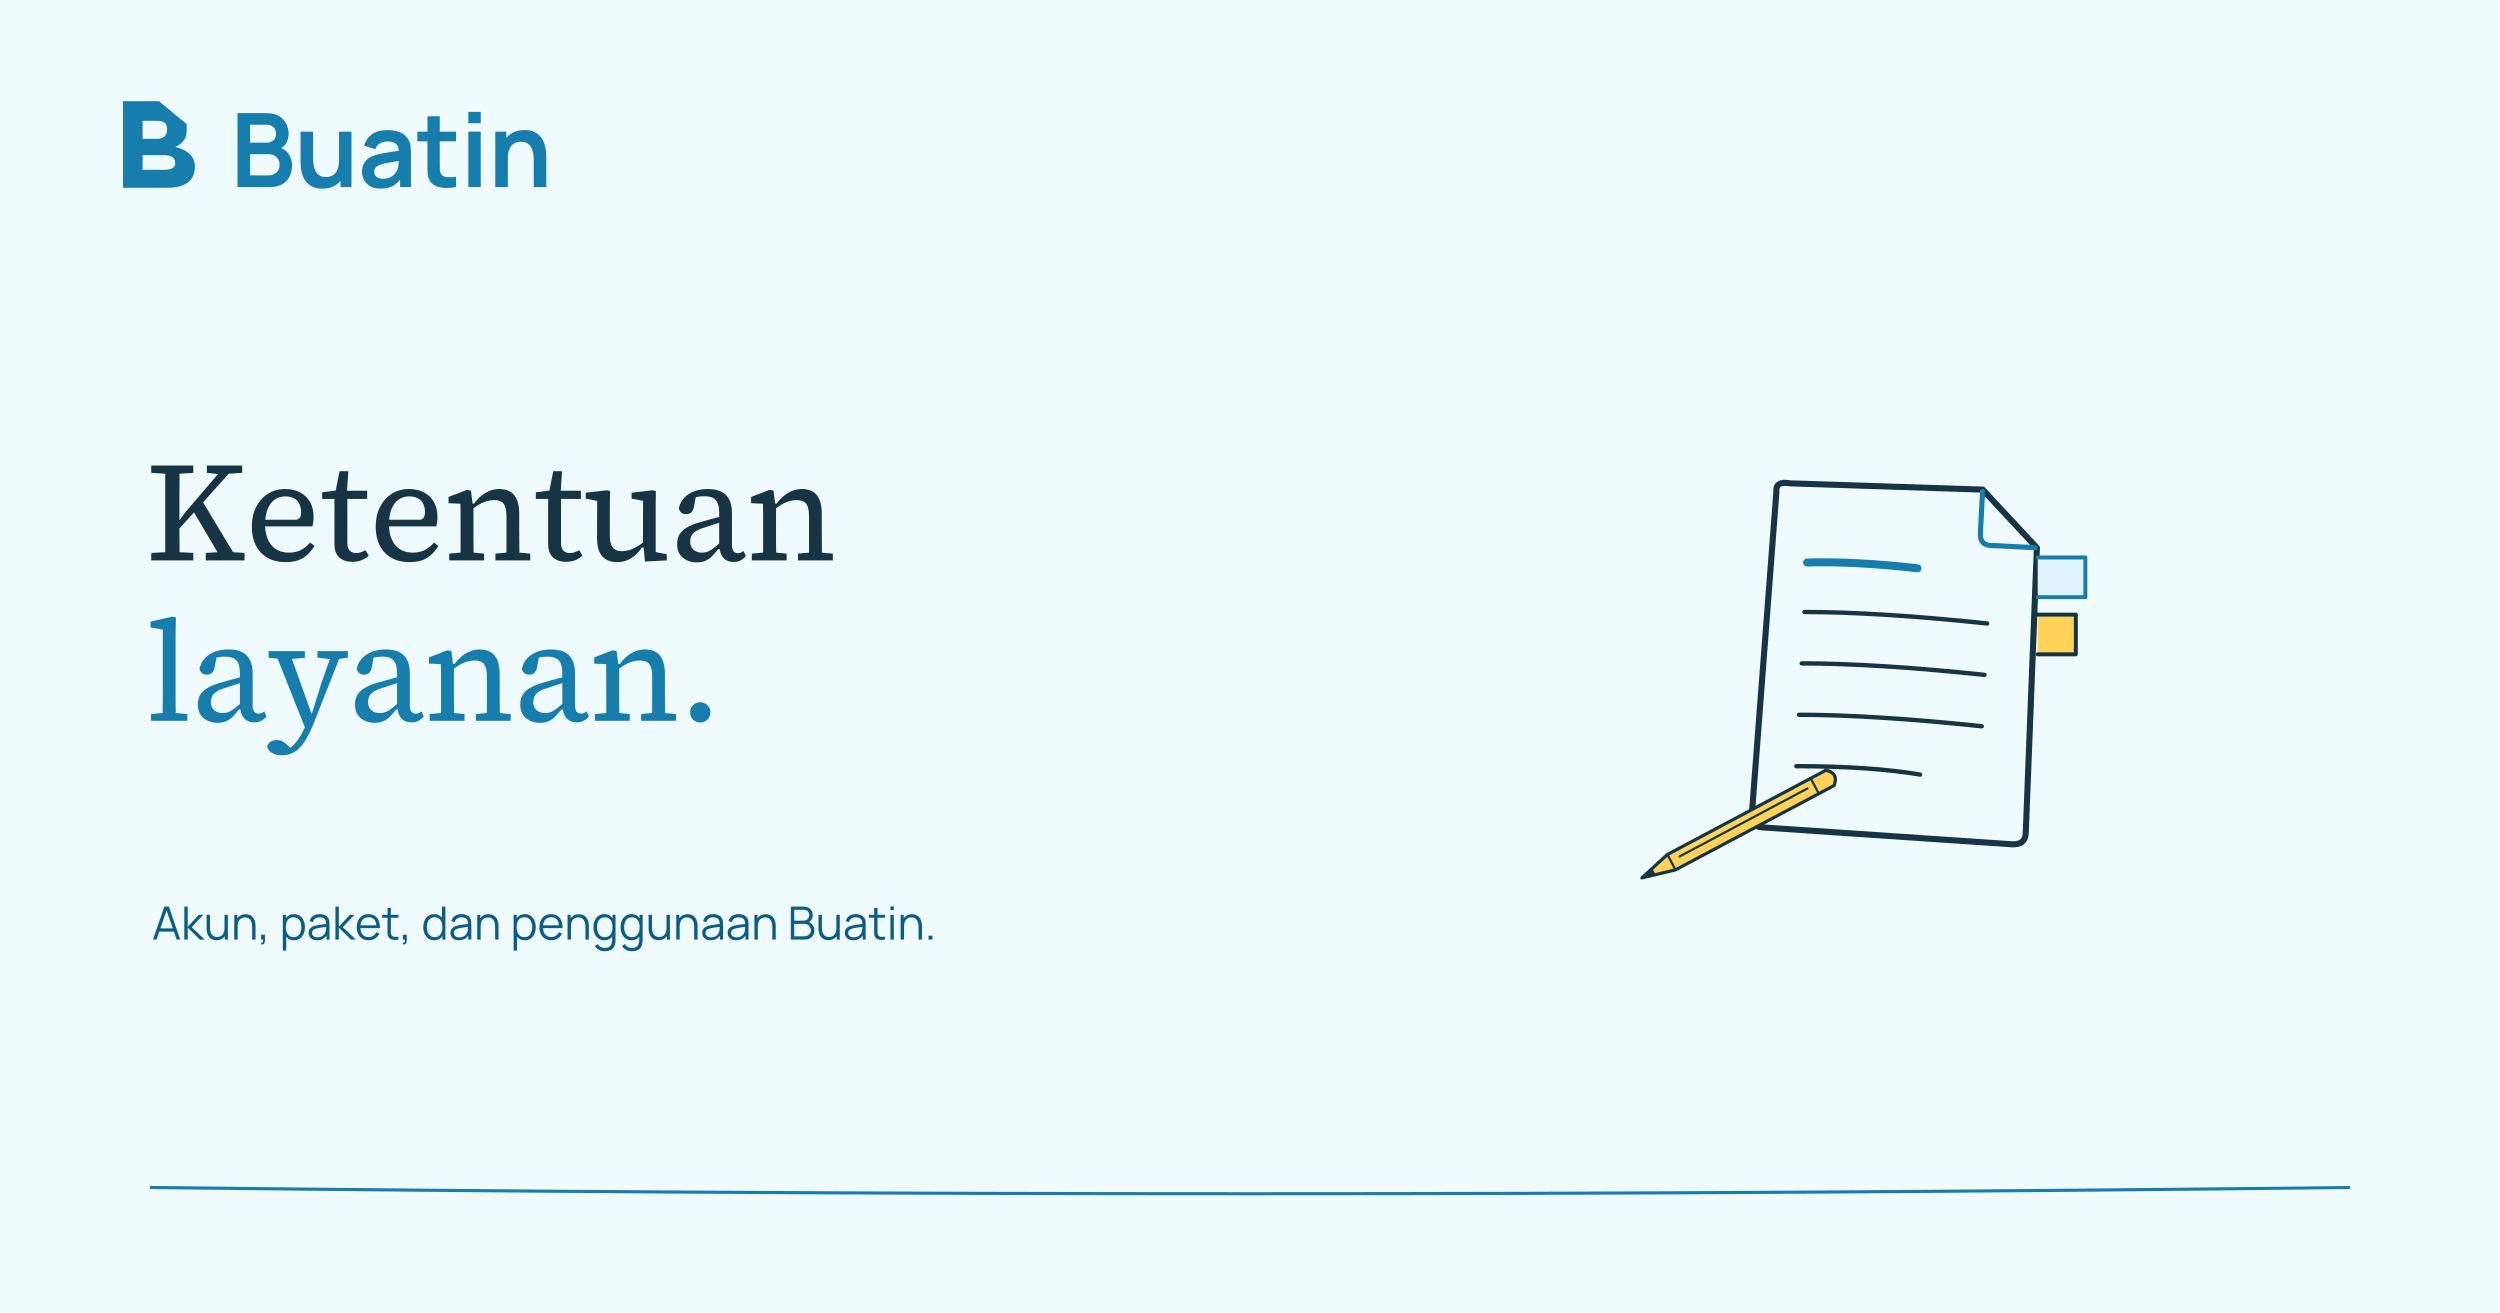
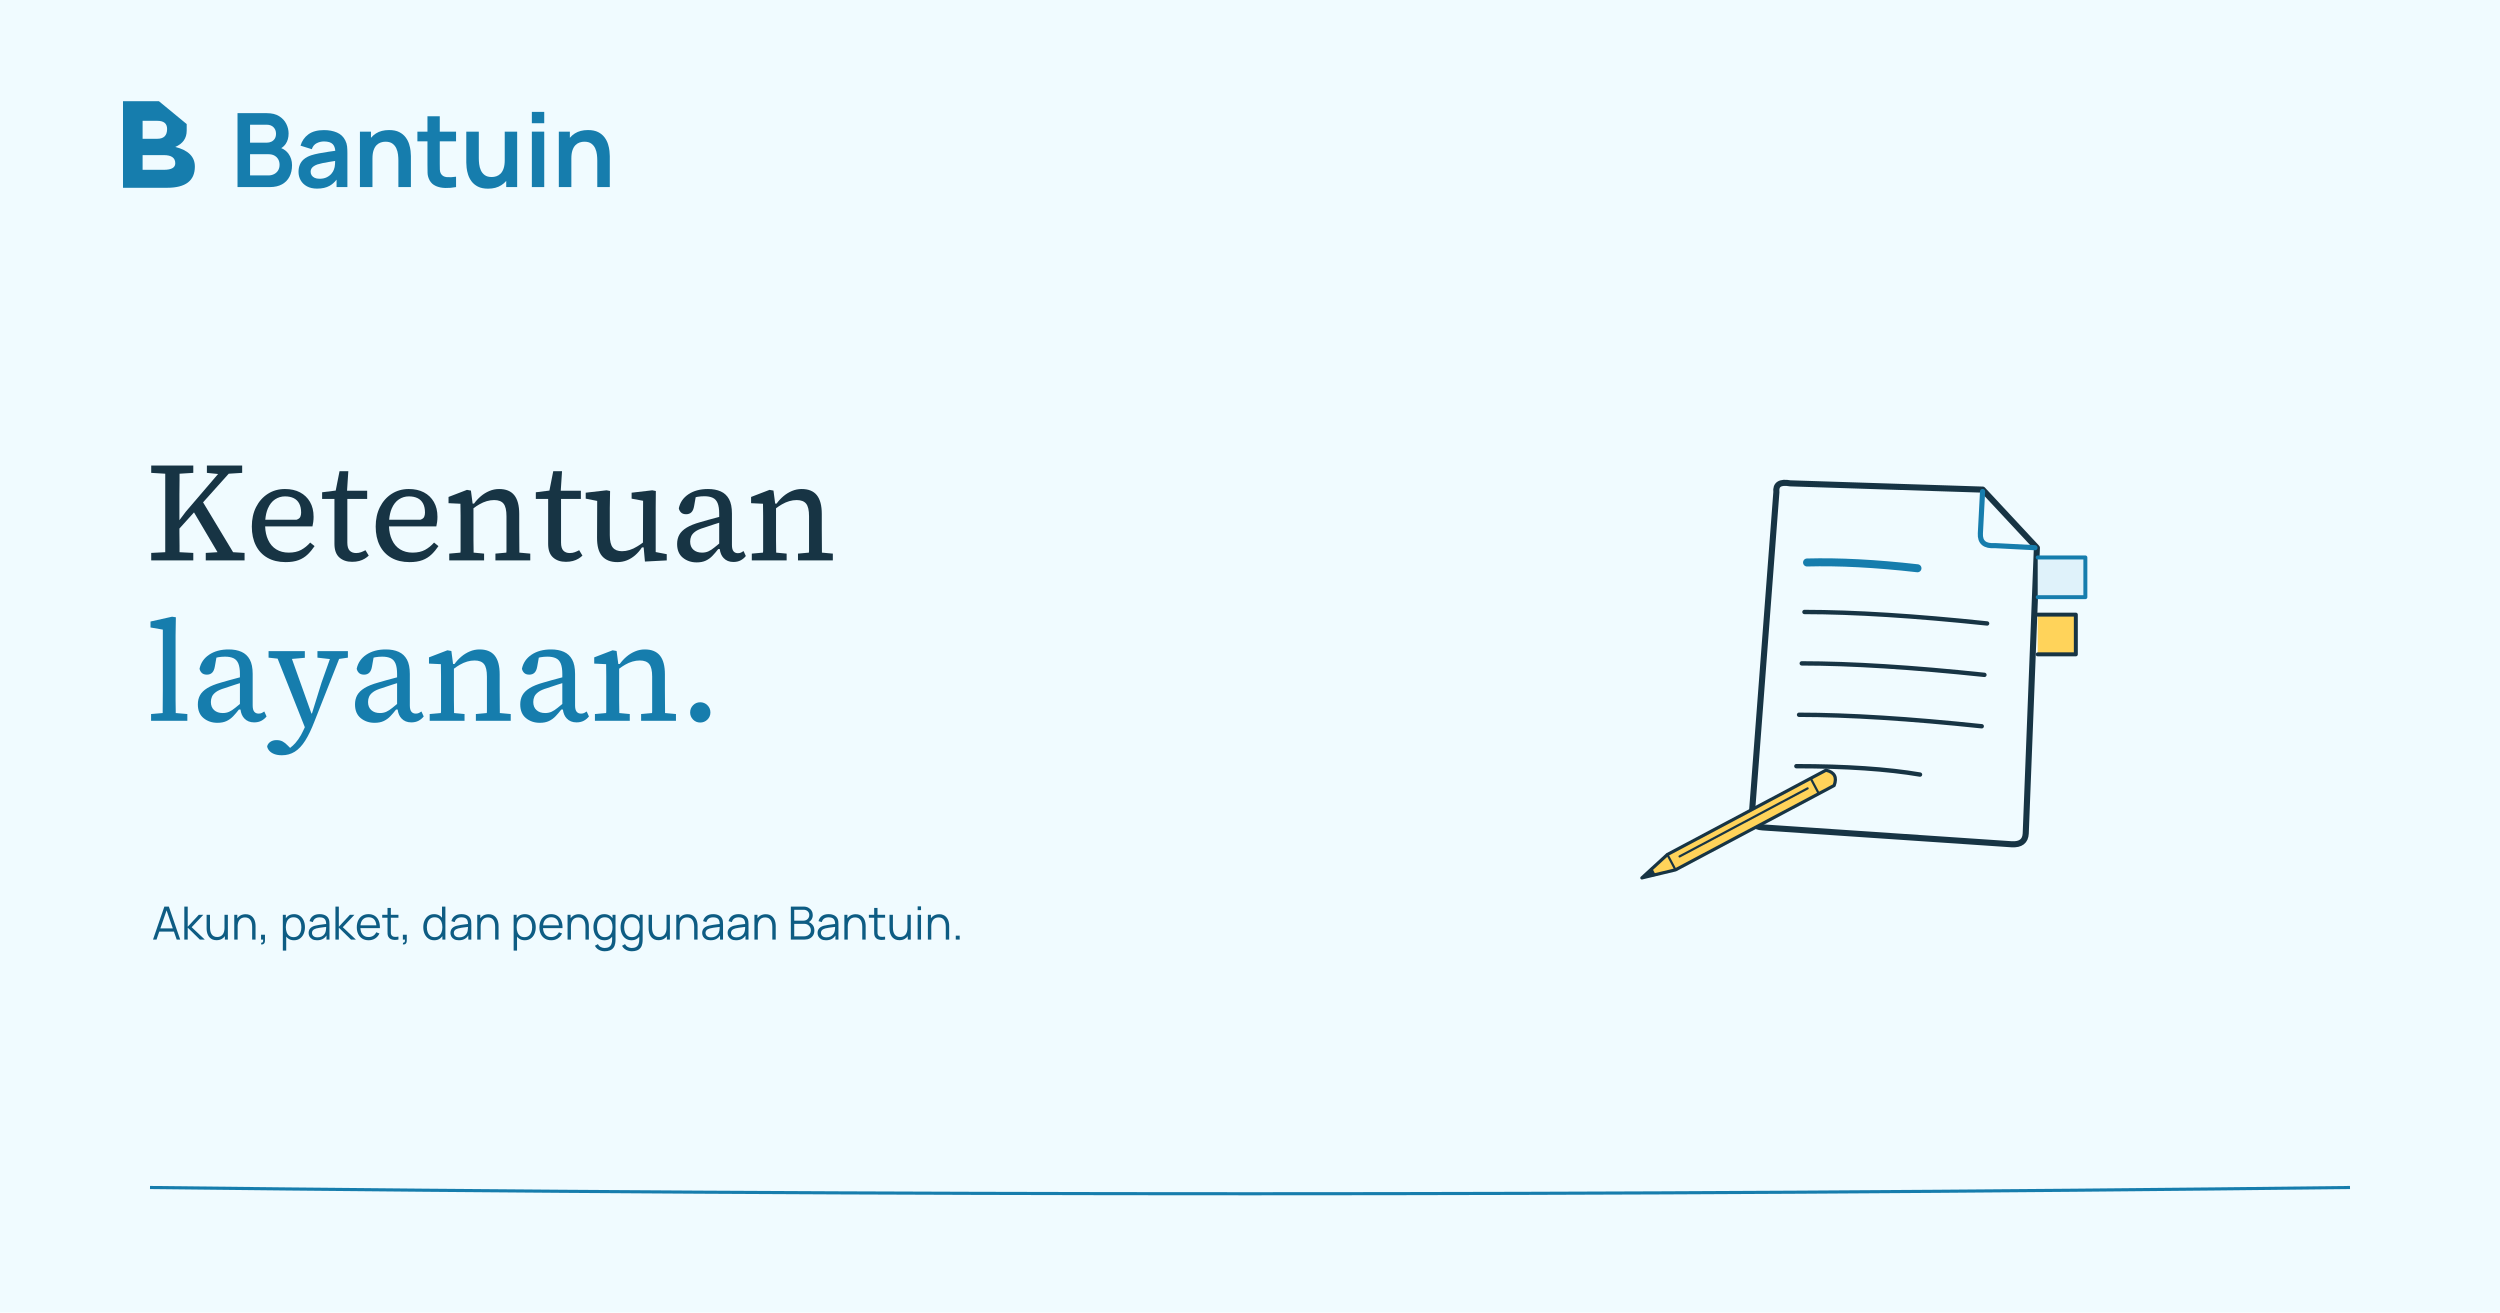
<svg xmlns="http://www.w3.org/2000/svg" width="1200" height="630" viewBox="0 0 1200 630" role="img" aria-labelledby="title">
  <path fill="#f0fbff" d="M0 0H1200V630H0Z" />
  <g transform="translate(40 31) scale(0.56) rotate(0)">
    <g transform="translate(20 23) scale(1.4) rotate(0)">
      <path d="M10 6H32L49 20V24Q49 31 42 34Q54 37 54 46Q54 59 37 59H10ZM22 18V29H31Q37 29 37 23Q37 18 31 18ZM22 39V48H35Q42 48 42 44Q42 39 35 39Z" fill="#167dad" fill-rule="evenodd" />
    </g>
    <g fill="#167dad">
      <g transform="translate(126 105) scale(0.044 -0.044)">
        <path d="M140 0L140 1440L711 1440Q857 1440 950.5 1381.5Q1044 1323 1089.5 1232Q1135 1141 1135 1044Q1135 925 1079 842Q1043 790 992 759Q1079 723 1132 651Q1202 553 1202 428Q1202 300 1153 204Q1104 108 1007.5 54Q911 0 769 0ZM384 227L739 227Q802 227 852 252.5Q902 278 930.5 324.5Q959 371 959 435Q959 493 934 539Q909 585 861 612.5Q813 640 746 640L384 640ZM384 865L708 865Q760 865 801 885Q842 905 866 944Q890 983 890 1040Q890 1115 842 1165Q794 1215 708 1215L384 1215Z" />
      </g>
      <g transform="translate(180.928 105) scale(0.044 -0.044)">
-         <path d="M545 -31Q425 -31 347 9Q269 49 223 111Q177 173 155 243Q133 313 126.5 375.5Q120 438 120 477L120 1080L364 1080L364 560Q364 510 371 447.5Q378 385 403.5 327.5Q429 270 479.5 233Q530 196 616 196Q662 196 707 211Q752 226 788.5 262.5Q825 299 847 363Q869 427 869 525L869 1080L1111 1080L1111 0L898 0L898 120Q857 71 801 36Q697 -31 545 -31Z" />
-       </g>
-       <g transform="translate(235.372 105) scale(0.044 -0.044)">
        <path d="M442 -30Q325 -30 244 14.5Q163 59 121.5 133Q80 207 80 296Q80 374 106 436.5Q132 499 186 544.5Q240 590 326 619Q391 640 478.5 657Q566 674 669 689Q730 697 796 707Q789 792 747 836Q696 889 575 889Q502 889 434 855Q366 821 339 738L119 807Q159 944 271.5 1027Q384 1110 575 1110Q719 1110 828.5 1063Q938 1016 991 909Q1020 852 1026 792.5Q1032 733 1032 663L1032 0L821 0L821 145Q760 66 686 25Q588 -30 442 -30ZM490 162Q572 162 630 191Q688 220 722.5 262Q757 304 769 341Q788 387 791 447Q792 482 793 509Q730 499 680 491Q602 478 546 466.5Q490 455 447 441Q405 426 376 406Q347 386 331.5 360Q316 334 316 299Q316 259 336 228.5Q356 198 394.5 180Q433 162 490 162Z" />
+       </g>
+       <g transform="translate(231.016 105) scale(0.044 -0.044)">
+         <path d="M887 0L887 520Q887 571 880 633Q873 695 847.5 752.5Q822 810 771.5 847Q721 884 635 884Q589 884 544 869Q499 854 462.5 817.5Q426 781 404 717.5Q382 654 382 555L382 0L138 0L138 1080L353 1080L353 960Q394 1009 450 1045Q554 1111 706 1111Q826 1111 904 1071Q982 1031 1028 969Q1074 907 1096 837Q1118 767 1124.5 704.5Q1131 642 1131 603L1131 0Z" />
      </g>
      <g transform="translate(285.46 105) scale(0.044 -0.044)">
        <path d="M773 0Q666 -20 563.5 -17.5Q461 -15 380 20.5Q299 56 257 133Q220 203 218 276Q216 349 216 441L216 891L20 891L20 1080L216 1080L216 1380L456 1380L456 1080L773 1080L773 891L456 891L456 455Q456 390 457.5 341Q459 292 478 261Q514 201 593 194Q672 187 773 202Z" />
      </g>
      <g transform="translate(322.964 105) scale(0.044 -0.044)">
+         <path d="M545 -31Q425 -31 347 9Q269 49 223 111Q177 173 155 243Q133 313 126.5 375.5Q120 438 120 477L120 1080L364 1080L364 560Q364 510 371 447.5Q378 385 403.5 327.5Q429 270 479.5 233Q530 196 616 196Q662 196 707 211Q752 226 788.5 262.5Q825 299 847 363Q869 427 869 525L869 1080L1111 1080L1111 0L898 0L898 120Q857 71 801 36Q697 -31 545 -31Z" />
+       </g>
+       <g transform="translate(377.408 105) scale(0.044 -0.044)">
        <path d="M160 1244L160 1465L401 1465L401 1244ZM160 0L160 1080L401 1080L401 0Z" />
      </g>
-       <g transform="translate(347.048 105) scale(0.044 -0.044)">
+       <g transform="translate(401.492 105) scale(0.044 -0.044)">
        <path d="M887 0L887 520Q887 571 880 633Q873 695 847.5 752.5Q822 810 771.5 847Q721 884 635 884Q589 884 544 869Q499 854 462.5 817.5Q426 781 404 717.5Q382 654 382 555L382 0L138 0L138 1080L353 1080L353 960Q394 1009 450 1045Q554 1111 706 1111Q826 1111 904 1071Q982 1031 1028 969Q1074 907 1096 837Q1118 767 1124.5 704.5Q1131 642 1131 603L1131 0Z" />
      </g>
    </g>
  </g>
  <g fill="#173444">
    <g transform="translate(70 269) scale(0.068 -0.068)">
      <path d="M38 0L38 53L137 58Q137 81 137 104L137 567Q137 590 137 612L38 618L38 670L335 670L335 618L238 612Q238 590 238 568Q237 516 237 464L237 284L283 345L510 610L431 618L431 670L680 670L680 618L585 612L404 410L616 58L697 53L697 0L423 0L423 53L506 58L340 339L237 225L237 201Q237 154 238 103Q238 81 238 58L335 53L335 0Z" />
    </g>
    <g transform="translate(117.68 269) scale(0.068 -0.068)">
      <path d="M286 -12Q211 -12 157.5 18.5Q104 49 75.5 105.5Q47 162 47 239Q47 317 77 376.5Q107 436 160 470Q213 504 281 504Q342 504 387 480.5Q432 457 457.5 413Q483 369 483 308Q483 289 480.5 270.5Q478 252 475 240L141 240Q143 185 162 145Q182 101 219.5 78Q257 55 307 55Q360 55 395.5 74.5Q431 94 459 126L490 101Q468 68 441 42Q414 16 377 2Q340 -12 286 -12ZM142 287L362 287Q383 294 389 307Q395 320 395 337Q395 376 381.5 401.5Q368 427 342.5 439.5Q317 452 281 452Q243 452 211 431Q179 410 160 366Q146 333 142 287Z" />
    </g>
    <g transform="translate(153.324 269) scale(0.068 -0.068)">
      <path d="M231 -10Q175 -10 140.5 21Q106 52 106 117L106 434L19 434L19 481L115 493L142 630L204 630L195 492L337 492L337 434L197 434L197 126Q197 86 213.5 69Q230 52 259 52Q278 52 294 58Q310 64 325 72L348 34Q337 23 320 12.5Q303 2 280.5 -4Q258 -10 231 -10Z" />
    </g>
    <g transform="translate(177.136 269) scale(0.068 -0.068)">
      <path d="M286 -12Q211 -12 157.5 18.5Q104 49 75.5 105.5Q47 162 47 239Q47 317 77 376.5Q107 436 160 470Q213 504 281 504Q342 504 387 480.5Q432 457 457.5 413Q483 369 483 308Q483 289 480.5 270.5Q478 252 475 240L141 240Q143 185 162 145Q182 101 219.5 78Q257 55 307 55Q360 55 395.5 74.5Q431 94 459 126L490 101Q468 68 441 42Q414 16 377 2Q340 -12 286 -12ZM142 287L362 287Q383 294 389 307Q395 320 395 337Q395 376 381.5 401.5Q368 427 342.5 439.5Q317 452 281 452Q243 452 211 431Q179 410 160 366Q146 333 142 287Z" />
    </g>
    <g transform="translate(212.78 269) scale(0.068 -0.068)">
      <path d="M42 0L42 48L121 55Q121 61 122 67Q122 104 122 143L122 315Q122 337 121.5 357.5Q121 378 121 400L37 404L37 448L167 498L195 493L207 401L217 401Q238 430 265 453Q292 476 325 490Q358 504 394 504Q466 504 501 460.5Q536 417 536 328L536 215Q536 181 536.5 142.5Q537 104 537 67Q537 61 537 55L614 48L614 0L368 0L368 48L445 55Q445 61 446 67Q446 104 446 143L446 312Q446 375 425.5 400.5Q405 426 359 426Q333 426 307 418.5Q281 411 255 396Q234 384 213 368L213 143Q213 104 214 67Q214 61 214 55L288 48L288 0Z" />
    </g>
    <g transform="translate(255.904 269) scale(0.068 -0.068)">
      <path d="M231 -10Q175 -10 140.5 21Q106 52 106 117L106 434L19 434L19 481L115 493L142 630L204 630L195 492L337 492L337 434L197 434L197 126Q197 86 213.5 69Q230 52 259 52Q278 52 294 58Q310 64 325 72L348 34Q337 23 320 12.5Q303 2 280.5 -4Q258 -10 231 -10Z" />
    </g>
    <g transform="translate(279.716 269) scale(0.068 -0.068)">
      <path d="M244 -12Q174 -12 137 30Q100 72 101 162L102 420L21 436L21 478L168 495L193 490L191 369L191 178Q191 117 212 91Q233 65 277 65Q303 65 330.5 73.5Q358 82 385 99Q405 111 425 126L426 421L345 436L345 478L491 495L516 490L515 369L515 59L593 44L593 0L439 -8L430 92L418 92Q397 60 370 36.5Q343 13 311.5 0.5Q280 -12 244 -12Z" />
    </g>
    <g transform="translate(321.82 269) scale(0.068 -0.068)">
      <path d="M185 -14Q128 -14 87.5 19Q47 52 47 116Q47 153 62.5 181Q78 209 113.5 231Q149 253 210 270Q239 279 267.5 286.5Q296 294 325 302Q334 305 344 307L344 331Q344 377 333 404Q322 431 298.5 442Q275 453 239 453Q214 453 191 449Q185 448 178 446L167 384Q162 354 148 340Q134 326 111 326Q87 326 74.5 338.5Q62 351 59 368Q72 430 127 467Q182 504 265 504Q317 504 355 487Q393 470 413.5 432.5Q434 395 434 331L434 109Q434 78 445 64.5Q456 51 476 51Q489 51 498.5 55.5Q508 60 516 66L532 31Q517 12 495.5 0.5Q474 -11 444 -11Q401 -11 375 17Q353 40 348 80L337 80Q317 54 296.5 32.5Q276 11 249.5 -1.5Q223 -14 185 -14ZM344 266Q327 260 309 255Q273 243 237 231Q196 219 175 203.5Q154 188 146.5 170.5Q139 153 139 133Q139 96 162 75.5Q185 55 223 55Q248 55 268 64Q288 73 311 92Q326 103 344 119Z" />
    </g>
    <g transform="translate(358.008 269) scale(0.068 -0.068)">
      <path d="M42 0L42 48L121 55Q121 61 122 67Q122 104 122 143L122 315Q122 337 121.5 357.5Q121 378 121 400L37 404L37 448L167 498L195 493L207 401L217 401Q238 430 265 453Q292 476 325 490Q358 504 394 504Q466 504 501 460.5Q536 417 536 328L536 215Q536 181 536.5 142.5Q537 104 537 67Q537 61 537 55L614 48L614 0L368 0L368 48L445 55Q445 61 446 67Q446 104 446 143L446 312Q446 375 425.5 400.5Q405 426 359 426Q333 426 307 418.5Q281 411 255 396Q234 384 213 368L213 143Q213 104 214 67Q214 61 214 55L288 48L288 0Z" />
    </g>
  </g>
  <g fill="#167dad">
    <g transform="translate(70 346) scale(0.068 -0.068)">
      <path d="M37 0L37 48L119 55Q119 64 119 72Q119 108 119.5 144Q120 180 120 215L120 644L33 659L33 701L185 735L212 731L210 604L210 144Q210 108 211 72Q211 64 211 55L293 48L293 0Z" />
    </g>
    <g transform="translate(91.772 346) scale(0.068 -0.068)">
      <path d="M185 -14Q128 -14 87.5 19Q47 52 47 116Q47 153 62.5 181Q78 209 113.5 231Q149 253 210 270Q239 279 267.5 286.5Q296 294 325 302Q334 305 344 307L344 331Q344 377 333 404Q322 431 298.5 442Q275 453 239 453Q214 453 191 449Q185 448 178 446L167 384Q162 354 148 340Q134 326 111 326Q87 326 74.5 338.5Q62 351 59 368Q72 430 127 467Q182 504 265 504Q317 504 355 487Q393 470 413.5 432.5Q434 395 434 331L434 109Q434 78 445 64.5Q456 51 476 51Q489 51 498.5 55.5Q508 60 516 66L532 31Q517 12 495.5 0.5Q474 -11 444 -11Q401 -11 375 17Q353 40 348 80L337 80Q317 54 296.5 32.5Q276 11 249.5 -1.5Q223 -14 185 -14ZM344 266Q327 260 309 255Q273 243 237 231Q196 219 175 203.5Q154 188 146.5 170.5Q139 153 139 133Q139 96 162 75.5Q185 55 223 55Q248 55 268 64Q288 73 311 92Q326 103 344 119Z" />
    </g>
    <g transform="translate(127.96 346) scale(0.068 -0.068)">
      <path d="M108 -243Q77 -243 54.5 -234.5Q32 -226 19 -211Q6 -196 4 -180Q9 -160 27 -148Q45 -136 70 -136Q95 -136 113 -145.5Q131 -155 150 -175L166 -191Q186 -176 203 -157Q225 -132 243 -100Q257 -74 270 -45L78 439L14 446L14 492L270 492L270 445L179 437L316 53L320 51L388 270L447 436L359 446L359 492L574 492L574 446L512 437L338 -4Q306 -87 272.5 -140Q239 -193 199 -218Q159 -243 108 -243Z" />
    </g>
    <g transform="translate(167.208 346) scale(0.068 -0.068)">
      <path d="M185 -14Q128 -14 87.5 19Q47 52 47 116Q47 153 62.5 181Q78 209 113.5 231Q149 253 210 270Q239 279 267.5 286.5Q296 294 325 302Q334 305 344 307L344 331Q344 377 333 404Q322 431 298.5 442Q275 453 239 453Q214 453 191 449Q185 448 178 446L167 384Q162 354 148 340Q134 326 111 326Q87 326 74.5 338.5Q62 351 59 368Q72 430 127 467Q182 504 265 504Q317 504 355 487Q393 470 413.5 432.5Q434 395 434 331L434 109Q434 78 445 64.5Q456 51 476 51Q489 51 498.5 55.5Q508 60 516 66L532 31Q517 12 495.5 0.5Q474 -11 444 -11Q401 -11 375 17Q353 40 348 80L337 80Q317 54 296.5 32.5Q276 11 249.5 -1.5Q223 -14 185 -14ZM344 266Q327 260 309 255Q273 243 237 231Q196 219 175 203.5Q154 188 146.5 170.5Q139 153 139 133Q139 96 162 75.5Q185 55 223 55Q248 55 268 64Q288 73 311 92Q326 103 344 119Z" />
    </g>
    <g transform="translate(203.396 346) scale(0.068 -0.068)">
      <path d="M42 0L42 48L121 55Q121 61 122 67Q122 104 122 143L122 315Q122 337 121.5 357.5Q121 378 121 400L37 404L37 448L167 498L195 493L207 401L217 401Q238 430 265 453Q292 476 325 490Q358 504 394 504Q466 504 501 460.5Q536 417 536 328L536 215Q536 181 536.5 142.5Q537 104 537 67Q537 61 537 55L614 48L614 0L368 0L368 48L445 55Q445 61 446 67Q446 104 446 143L446 312Q446 375 425.5 400.5Q405 426 359 426Q333 426 307 418.5Q281 411 255 396Q234 384 213 368L213 143Q213 104 214 67Q214 61 214 55L288 48L288 0Z" />
    </g>
    <g transform="translate(246.52 346) scale(0.068 -0.068)">
      <path d="M185 -14Q128 -14 87.5 19Q47 52 47 116Q47 153 62.5 181Q78 209 113.5 231Q149 253 210 270Q239 279 267.5 286.5Q296 294 325 302Q334 305 344 307L344 331Q344 377 333 404Q322 431 298.5 442Q275 453 239 453Q214 453 191 449Q185 448 178 446L167 384Q162 354 148 340Q134 326 111 326Q87 326 74.5 338.5Q62 351 59 368Q72 430 127 467Q182 504 265 504Q317 504 355 487Q393 470 413.5 432.5Q434 395 434 331L434 109Q434 78 445 64.5Q456 51 476 51Q489 51 498.5 55.5Q508 60 516 66L532 31Q517 12 495.5 0.5Q474 -11 444 -11Q401 -11 375 17Q353 40 348 80L337 80Q317 54 296.5 32.5Q276 11 249.5 -1.5Q223 -14 185 -14ZM344 266Q327 260 309 255Q273 243 237 231Q196 219 175 203.5Q154 188 146.5 170.5Q139 153 139 133Q139 96 162 75.5Q185 55 223 55Q248 55 268 64Q288 73 311 92Q326 103 344 119Z" />
    </g>
    <g transform="translate(282.708 346) scale(0.068 -0.068)">
      <path d="M42 0L42 48L121 55Q121 61 122 67Q122 104 122 143L122 315Q122 337 121.5 357.5Q121 378 121 400L37 404L37 448L167 498L195 493L207 401L217 401Q238 430 265 453Q292 476 325 490Q358 504 394 504Q466 504 501 460.5Q536 417 536 328L536 215Q536 181 536.5 142.5Q537 104 537 67Q537 61 537 55L614 48L614 0L368 0L368 48L445 55Q445 61 446 67Q446 104 446 143L446 312Q446 375 425.5 400.5Q405 426 359 426Q333 426 307 418.5Q281 411 255 396Q234 384 213 368L213 143Q213 104 214 67Q214 61 214 55L288 48L288 0Z" />
    </g>
    <g transform="translate(325.832 346) scale(0.068 -0.068)">
      <path d="M151 -12Q121 -12 100.5 9Q80 30 80 59Q80 89 100.5 110Q121 131 151 131Q181 131 202 110Q223 89 223 59Q223 30 202 9Q181 -12 151 -12Z" />
    </g>
  </g>
  <g fill="#0d5c83">
    <g transform="translate(73 451) scale(0.011 -0.011)">
      <path d="M40 0L536 1440L731 1440L1227 0L1074 0L953 349L313 349L193 0ZM905 487L632 1274L361 487Z" />
    </g>
    <g transform="translate(86.937 451) scale(0.011 -0.011)">
      <path d="M139 0L140 1440L288 1440L288 560L770 1080L966 1080L460 540L1032 0L818 0L288 520L288 0Z" />
    </g>
    <g transform="translate(97.849 451) scale(0.011 -0.011)">
      <path d="M553 -27Q456 -27 383.5 3Q311 33 260.5 84Q210 135 179 200.5Q148 266 134 339.5Q120 413 120 486L120 1080L268 1080L268 529Q268 440 285 364Q302 288 339.5 231.5Q377 175 436.5 144Q496 113 581 113Q659 113 718.5 140Q778 167 818.5 217.5Q859 268 880 340.5Q901 413 901 504L901 1080L1048 1080L1048 0L916 0L916 150Q864 75 787 31Q685 -27 553 -27Z" />
    </g>
    <g transform="translate(110.917 451) scale(0.011 -0.011)">
      <path d="M920 0L920 551Q920 641 903 716.5Q886 792 848.5 848.5Q811 905 751.5 936Q692 967 607 967Q529 967 469.5 940Q410 913 369.5 862.5Q329 812 308 740Q287 668 287 576L287 0L139 0L139 1080L272 1080L272 930Q324 1005 401 1049Q503 1107 635 1107Q732 1107 804.5 1077Q877 1047 927.5 996Q978 945 1009 879.5Q1040 814 1054 740.5Q1068 667 1068 594L1068 0Z" />
    </g>
    <g transform="translate(123.985 451) scale(0.011 -0.011)">
      <path d="M120 -209L129 -136Q169 -139 187 -120Q205 -101 209 -69Q213 -37 211 0L120 0L120 211L291 211L291 -40Q291 -132 244.5 -178Q198 -224 120 -209Z" />
    </g>
    <g transform="translate(129.826 451) scale(0.011 -0.011)" />
    <g transform="translate(134.226 451) scale(0.011 -0.011)">
      <path d="M625 -30Q476 -30 373 46Q324 81 287 129L287 -480L139 -480L139 1080L271 1080L271 931Q314 993 375 1036Q479 1110 631 1110Q779 1110 885 1035Q991 960 1047.5 831Q1104 702 1104 541Q1104 379 1047 250Q990 121 883 45.5Q776 -30 625 -30ZM610 107Q723 107 798 164Q873 221 910.5 319.5Q948 418 948 541Q948 663 911 761Q874 859 798.5 916Q723 973 607 973Q494 973 419.5 918Q345 863 308 765.5Q271 668 271 541Q271 416 308 317.5Q345 219 420 163Q495 107 610 107Z" />
    </g>
    <g transform="translate(147.25 451) scale(0.011 -0.011)">
      <path d="M449 -30Q327 -30 244.5 14Q162 58 121 131Q80 204 80 290Q80 378 115.5 440.5Q151 503 212.5 543Q274 583 355 604Q437 624 536.5 639.5Q636 655 732 667Q794 674 847 681Q845 823 785 894Q720 971 559 971Q448 971 371.5 921Q295 871 264 763L121 805Q158 950 270 1030Q382 1110 561 1110Q709 1110 812.5 1054.5Q916 999 959 894Q979 847 985 789Q991 731 991 671L991 0L860 0L860 178Q809 94 727 43Q611 -30 449 -30ZM466 97Q569 97 646 134Q723 171 770 235.5Q817 300 831 381Q843 433 844 496Q845 529 845 553Q794 546 739 540Q651 530 566.5 517Q482 504 414 486Q368 473 325 449.5Q282 426 254.5 387Q227 348 227 290Q227 243 250.5 199Q274 155 326.5 126Q379 97 466 97Z" />
    </g>
    <g transform="translate(159.471 451) scale(0.011 -0.011)">
      <path d="M139 0L140 1440L288 1440L288 560L770 1080L966 1080L460 540L1032 0L818 0L288 520L288 0Z" />
    </g>
    <g transform="translate(170.383 451) scale(0.011 -0.011)">
      <path d="M597 -30Q439 -30 323.5 40Q208 110 144 237Q80 364 80 535Q80 712 143 841Q206 970 320.5 1040Q435 1110 591 1110Q751 1110 864 1036.5Q977 963 1035 826Q1093 689 1088 499L237 499Q246 324 329 224Q421 111 591 111Q707 111 793.5 164.5Q880 218 930 319L1067 266Q1003 125 878.5 47.5Q754 -30 597 -30ZM934 622Q919 780 848 868Q761 975 595 975Q421 975 329 862Q255 772 240 622Z" />
    </g>
    <g transform="translate(183.242 451) scale(0.011 -0.011)">
      <path d="M728 0Q637 -19 548.5 -15Q460 -11 390.5 23Q321 57 285 129Q256 189 253.5 250.5Q251 312 251 391L251 954L20 954L20 1080L251 1080L251 1380L397 1380L397 1080L728 1080L728 954L397 954L397 397Q397 329 398.5 283.5Q400 238 419 203Q455 136 533.5 123Q612 110 728 129Z" />
    </g>
    <g transform="translate(192.053 451) scale(0.011 -0.011)">
      <path d="M120 -209L129 -136Q169 -139 187 -120Q205 -101 209 -69Q213 -37 211 0L120 0L120 211L291 211L291 -40Q291 -132 244.5 -178Q198 -224 120 -209Z" />
    </g>
    <g transform="translate(197.894 451) scale(0.011 -0.011)" />
    <g transform="translate(202.294 451) scale(0.011 -0.011)">
      <path d="M559 -30Q408 -30 301 45.5Q194 121 137 250Q80 379 80 541Q80 702 136.5 831Q193 960 299 1035Q405 1110 553 1110Q705 1110 809 1036Q859 1001 897 953L897 1440L1045 1440L1045 0L913 0L913 150Q870 89 811 46Q708 -30 559 -30ZM574 107Q689 107 764 163Q839 219 876 317.5Q913 416 913 541Q913 668 876 765.5Q839 863 764.5 918Q690 973 577 973Q461 973 385 916Q309 859 272.5 761Q236 663 236 541Q236 418 273.5 319.5Q311 221 386 164Q461 107 574 107Z" />
    </g>
    <g transform="translate(215.329 451) scale(0.011 -0.011)">
      <path d="M449 -30Q327 -30 244.5 14Q162 58 121 131Q80 204 80 290Q80 378 115.5 440.5Q151 503 212.5 543Q274 583 355 604Q437 624 536.5 639.5Q636 655 732 667Q794 674 847 681Q845 823 785 894Q720 971 559 971Q448 971 371.5 921Q295 871 264 763L121 805Q158 950 270 1030Q382 1110 561 1110Q709 1110 812.5 1054.5Q916 999 959 894Q979 847 985 789Q991 731 991 671L991 0L860 0L860 178Q809 94 727 43Q611 -30 449 -30ZM466 97Q569 97 646 134Q723 171 770 235.5Q817 300 831 381Q843 433 844 496Q845 529 845 553Q794 546 739 540Q651 530 566.5 517Q482 504 414 486Q368 473 325 449.5Q282 426 254.5 387Q227 348 227 290Q227 243 250.5 199Q274 155 326.5 126Q379 97 466 97Z" />
    </g>
    <g transform="translate(227.55 451) scale(0.011 -0.011)">
      <path d="M920 0L920 551Q920 641 903 716.5Q886 792 848.5 848.5Q811 905 751.5 936Q692 967 607 967Q529 967 469.5 940Q410 913 369.5 862.5Q329 812 308 740Q287 668 287 576L287 0L139 0L139 1080L272 1080L272 930Q324 1005 401 1049Q503 1107 635 1107Q732 1107 804.5 1077Q877 1047 927.5 996Q978 945 1009 879.5Q1040 814 1054 740.5Q1068 667 1068 594L1068 0Z" />
    </g>
    <g transform="translate(240.618 451) scale(0.011 -0.011)" />
    <g transform="translate(245.018 451) scale(0.011 -0.011)">
      <path d="M625 -30Q476 -30 373 46Q324 81 287 129L287 -480L139 -480L139 1080L271 1080L271 931Q314 993 375 1036Q479 1110 631 1110Q779 1110 885 1035Q991 960 1047.5 831Q1104 702 1104 541Q1104 379 1047 250Q990 121 883 45.5Q776 -30 625 -30ZM610 107Q723 107 798 164Q873 221 910.5 319.5Q948 418 948 541Q948 663 911 761Q874 859 798.5 916Q723 973 607 973Q494 973 419.5 918Q345 863 308 765.5Q271 668 271 541Q271 416 308 317.5Q345 219 420 163Q495 107 610 107Z" />
    </g>
    <g transform="translate(258.042 451) scale(0.011 -0.011)">
      <path d="M597 -30Q439 -30 323.5 40Q208 110 144 237Q80 364 80 535Q80 712 143 841Q206 970 320.5 1040Q435 1110 591 1110Q751 1110 864 1036.5Q977 963 1035 826Q1093 689 1088 499L237 499Q246 324 329 224Q421 111 591 111Q707 111 793.5 164.5Q880 218 930 319L1067 266Q1003 125 878.5 47.5Q754 -30 597 -30ZM934 622Q919 780 848 868Q761 975 595 975Q421 975 329 862Q255 772 240 622Z" />
    </g>
    <g transform="translate(270.901 451) scale(0.011 -0.011)">
      <path d="M920 0L920 551Q920 641 903 716.5Q886 792 848.5 848.5Q811 905 751.5 936Q692 967 607 967Q529 967 469.5 940Q410 913 369.5 862.5Q329 812 308 740Q287 668 287 576L287 0L139 0L139 1080L272 1080L272 930Q324 1005 401 1049Q503 1107 635 1107Q732 1107 804.5 1077Q877 1047 927.5 996Q978 945 1009 879.5Q1040 814 1054 740.5Q1068 667 1068 594L1068 0Z" />
    </g>
    <g transform="translate(283.969 451) scale(0.011 -0.011)">
      <path d="M569 -510Q486 -510 405.5 -485.5Q325 -461 257 -408.5Q189 -356 143 -272L276 -198Q321 -288 402.5 -327.5Q484 -367 569 -367Q686 -367 758.5 -323.5Q831 -280 864 -195Q897 -110 896 17L896 127Q859 81 811 46Q708 -30 559 -30Q408 -30 301 45.5Q194 121 137 250Q80 379 80 541Q80 702 136.5 831Q193 960 299 1035Q405 1110 553 1110Q705 1110 809 1036Q870 993 913 931L913 1080L1044 1080L1044 15Q1044 -31 1041.5 -73.5Q1039 -116 1032 -157Q1013 -278 953.5 -356Q894 -434 797.5 -472Q701 -510 569 -510ZM574 107Q689 107 764 163Q839 219 876 317.5Q913 416 913 541Q913 668 876 765.5Q839 863 764.5 918Q690 973 577 973Q461 973 385 916Q309 859 272.5 761Q236 663 236 541Q236 418 273.5 319.5Q311 221 386 164Q461 107 574 107Z" />
    </g>
    <g transform="translate(296.993 451) scale(0.011 -0.011)">
      <path d="M569 -510Q486 -510 405.5 -485.5Q325 -461 257 -408.5Q189 -356 143 -272L276 -198Q321 -288 402.5 -327.5Q484 -367 569 -367Q686 -367 758.5 -323.5Q831 -280 864 -195Q897 -110 896 17L896 127Q859 81 811 46Q708 -30 559 -30Q408 -30 301 45.5Q194 121 137 250Q80 379 80 541Q80 702 136.5 831Q193 960 299 1035Q405 1110 553 1110Q705 1110 809 1036Q870 993 913 931L913 1080L1044 1080L1044 15Q1044 -31 1041.5 -73.5Q1039 -116 1032 -157Q1013 -278 953.5 -356Q894 -434 797.5 -472Q701 -510 569 -510ZM574 107Q689 107 764 163Q839 219 876 317.5Q913 416 913 541Q913 668 876 765.5Q839 863 764.5 918Q690 973 577 973Q461 973 385 916Q309 859 272.5 761Q236 663 236 541Q236 418 273.5 319.5Q311 221 386 164Q461 107 574 107Z" />
    </g>
    <g transform="translate(310.017 451) scale(0.011 -0.011)">
      <path d="M553 -27Q456 -27 383.5 3Q311 33 260.5 84Q210 135 179 200.5Q148 266 134 339.5Q120 413 120 486L120 1080L268 1080L268 529Q268 440 285 364Q302 288 339.5 231.5Q377 175 436.5 144Q496 113 581 113Q659 113 718.5 140Q778 167 818.5 217.5Q859 268 880 340.5Q901 413 901 504L901 1080L1048 1080L1048 0L916 0L916 150Q864 75 787 31Q685 -27 553 -27Z" />
    </g>
    <g transform="translate(323.085 451) scale(0.011 -0.011)">
      <path d="M920 0L920 551Q920 641 903 716.5Q886 792 848.5 848.5Q811 905 751.5 936Q692 967 607 967Q529 967 469.5 940Q410 913 369.5 862.5Q329 812 308 740Q287 668 287 576L287 0L139 0L139 1080L272 1080L272 930Q324 1005 401 1049Q503 1107 635 1107Q732 1107 804.5 1077Q877 1047 927.5 996Q978 945 1009 879.5Q1040 814 1054 740.5Q1068 667 1068 594L1068 0Z" />
    </g>
    <g transform="translate(336.153 451) scale(0.011 -0.011)">
      <path d="M449 -30Q327 -30 244.5 14Q162 58 121 131Q80 204 80 290Q80 378 115.5 440.5Q151 503 212.5 543Q274 583 355 604Q437 624 536.5 639.5Q636 655 732 667Q794 674 847 681Q845 823 785 894Q720 971 559 971Q448 971 371.5 921Q295 871 264 763L121 805Q158 950 270 1030Q382 1110 561 1110Q709 1110 812.5 1054.5Q916 999 959 894Q979 847 985 789Q991 731 991 671L991 0L860 0L860 178Q809 94 727 43Q611 -30 449 -30ZM466 97Q569 97 646 134Q723 171 770 235.5Q817 300 831 381Q843 433 844 496Q845 529 845 553Q794 546 739 540Q651 530 566.5 517Q482 504 414 486Q368 473 325 449.5Q282 426 254.5 387Q227 348 227 290Q227 243 250.5 199Q274 155 326.5 126Q379 97 466 97Z" />
    </g>
    <g transform="translate(348.374 451) scale(0.011 -0.011)">
      <path d="M449 -30Q327 -30 244.5 14Q162 58 121 131Q80 204 80 290Q80 378 115.5 440.5Q151 503 212.5 543Q274 583 355 604Q437 624 536.5 639.5Q636 655 732 667Q794 674 847 681Q845 823 785 894Q720 971 559 971Q448 971 371.5 921Q295 871 264 763L121 805Q158 950 270 1030Q382 1110 561 1110Q709 1110 812.5 1054.5Q916 999 959 894Q979 847 985 789Q991 731 991 671L991 0L860 0L860 178Q809 94 727 43Q611 -30 449 -30ZM466 97Q569 97 646 134Q723 171 770 235.5Q817 300 831 381Q843 433 844 496Q845 529 845 553Q794 546 739 540Q651 530 566.5 517Q482 504 414 486Q368 473 325 449.5Q282 426 254.5 387Q227 348 227 290Q227 243 250.5 199Q274 155 326.5 126Q379 97 466 97Z" />
    </g>
    <g transform="translate(360.595 451) scale(0.011 -0.011)">
      <path d="M920 0L920 551Q920 641 903 716.5Q886 792 848.5 848.5Q811 905 751.5 936Q692 967 607 967Q529 967 469.5 940Q410 913 369.5 862.5Q329 812 308 740Q287 668 287 576L287 0L139 0L139 1080L272 1080L272 930Q324 1005 401 1049Q503 1107 635 1107Q732 1107 804.5 1077Q877 1047 927.5 996Q978 945 1009 879.5Q1040 814 1054 740.5Q1068 667 1068 594L1068 0Z" />
    </g>
    <g transform="translate(373.663 451) scale(0.011 -0.011)" />
    <g transform="translate(378.063 451) scale(0.011 -0.011)">
      <path d="M140 0L140 1440L696 1440Q817 1440 907 1390Q997 1340 1047 1255.5Q1097 1171 1097 1069Q1097 953 1035 863Q992 800 929 764Q1026 723 1087 646Q1167 546 1167 404Q1167 279 1114 188.5Q1061 98 965 49Q869 0 742 0ZM288 141L706 141Q794 141 864 172.5Q934 204 974.5 262Q1015 320 1015 402Q1015 482 978 546Q941 610 877.5 648.5Q814 687 733 687L288 687ZM288 826L695 826Q764 826 821 857.5Q878 889 911.5 944Q945 999 945 1071Q945 1173 874.5 1237Q804 1301 695 1301L288 1301Z" />
    </g>
    <g transform="translate(391.549 451) scale(0.011 -0.011)">
-       <path d="M553 -27Q456 -27 383.5 3Q311 33 260.5 84Q210 135 179 200.5Q148 266 134 339.5Q120 413 120 486L120 1080L268 1080L268 529Q268 440 285 364Q302 288 339.5 231.5Q377 175 436.5 144Q496 113 581 113Q659 113 718.5 140Q778 167 818.5 217.5Q859 268 880 340.5Q901 413 901 504L901 1080L1048 1080L1048 0L916 0L916 150Q864 75 787 31Q685 -27 553 -27Z" />
-     </g>
-     <g transform="translate(404.617 451) scale(0.011 -0.011)">
-       <path d="M449 -30Q327 -30 244.5 14Q162 58 121 131Q80 204 80 290Q80 378 115.5 440.5Q151 503 212.5 543Q274 583 355 604Q437 624 536.5 639.5Q636 655 732 667Q794 674 847 681Q845 823 785 894Q720 971 559 971Q448 971 371.5 921Q295 871 264 763L121 805Q158 950 270 1030Q382 1110 561 1110Q709 1110 812.5 1054.5Q916 999 959 894Q979 847 985 789Q991 731 991 671L991 0L860 0L860 178Q809 94 727 43Q611 -30 449 -30ZM466 97Q569 97 646 134Q723 171 770 235.5Q817 300 831 381Q843 433 844 496Q845 529 845 553Q794 546 739 540Q651 530 566.5 517Q482 504 414 486Q368 473 325 449.5Q282 426 254.5 387Q227 348 227 290Q227 243 250.5 199Q274 155 326.5 126Q379 97 466 97Z" />
+       <path d="M449 -30Q327 -30 244.5 14Q162 58 121 131Q80 204 80 290Q80 378 115.5 440.5Q151 503 212.5 543Q274 583 355 604Q437 624 536.5 639.5Q636 655 732 667Q794 674 847 681Q845 823 785 894Q720 971 559 971Q448 971 371.5 921Q295 871 264 763L121 805Q158 950 270 1030Q382 1110 561 1110Q709 1110 812.5 1054.5Q916 999 959 894Q979 847 985 789Q991 731 991 671L991 0L860 0L860 178Q809 94 727 43Q611 -30 449 -30ZM466 97Q569 97 646 134Q723 171 770 235.5Q817 300 831 381Q843 433 844 496Q845 529 845 553Q794 546 739 540Q651 530 566.5 517Q482 504 414 486Q368 473 325 449.5Q282 426 254.5 387Q227 348 227 290Q227 243 250.5 199Q274 155 326.5 126Q379 97 466 97Z" />
+     </g>
+     <g transform="translate(403.77 451) scale(0.011 -0.011)">
+       <path d="M920 0L920 551Q920 641 903 716.5Q886 792 848.5 848.5Q811 905 751.5 936Q692 967 607 967Q529 967 469.5 940Q410 913 369.5 862.5Q329 812 308 740Q287 668 287 576L287 0L139 0L139 1080L272 1080L272 930Q324 1005 401 1049Q503 1107 635 1107Q732 1107 804.5 1077Q877 1047 927.5 996Q978 945 1009 879.5Q1040 814 1054 740.5Q1068 667 1068 594L1068 0Z" />
    </g>
    <g transform="translate(416.838 451) scale(0.011 -0.011)">
      <path d="M728 0Q637 -19 548.5 -15Q460 -11 390.5 23Q321 57 285 129Q256 189 253.5 250.5Q251 312 251 391L251 954L20 954L20 1080L251 1080L251 1380L397 1380L397 1080L728 1080L728 954L397 954L397 397Q397 329 398.5 283.5Q400 238 419 203Q455 136 533.5 123Q612 110 728 129Z" />
    </g>
    <g transform="translate(425.649 451) scale(0.011 -0.011)">
+       <path d="M553 -27Q456 -27 383.5 3Q311 33 260.5 84Q210 135 179 200.5Q148 266 134 339.5Q120 413 120 486L120 1080L268 1080L268 529Q268 440 285 364Q302 288 339.5 231.5Q377 175 436.5 144Q496 113 581 113Q659 113 718.5 140Q778 167 818.5 217.5Q859 268 880 340.5Q901 413 901 504L901 1080L1048 1080L1048 0L916 0L916 150Q864 75 787 31Q685 -27 553 -27Z" />
+     </g>
+     <g transform="translate(438.717 451) scale(0.011 -0.011)">
      <path d="M160 1285L160 1450L307 1450L307 1285ZM160 0L160 1080L307 1080L307 0Z" />
    </g>
-     <g transform="translate(430.786 451) scale(0.011 -0.011)">
-       <path d="M920 0L920 551Q920 641 903 716.5Q886 792 848.5 848.5Q811 905 751.5 936Q692 967 607 967Q529 967 469.5 940Q410 913 369.5 862.5Q329 812 308 740Q287 668 287 576L287 0L139 0L139 1080L272 1080L272 930Q324 1005 401 1049Q503 1107 635 1107Q732 1107 804.5 1077Q877 1047 927.5 996Q978 945 1009 879.5Q1040 814 1054 740.5Q1068 667 1068 594L1068 0Z" />
-     </g>
    <g transform="translate(443.854 451) scale(0.011 -0.011)">
+       <path d="M920 0L920 551Q920 641 903 716.5Q886 792 848.5 848.5Q811 905 751.5 936Q692 967 607 967Q529 967 469.5 940Q410 913 369.5 862.5Q329 812 308 740Q287 668 287 576L287 0L139 0L139 1080L272 1080L272 930Q324 1005 401 1049Q503 1107 635 1107Q732 1107 804.5 1077Q877 1047 927.5 996Q978 945 1009 879.5Q1040 814 1054 740.5Q1068 667 1068 594L1068 0Z" />
+     </g>
+     <g transform="translate(456.922 451) scale(0.011 -0.011)">
      <path d="M168 0L168 171L339 171L339 0Z" />
    </g>
  </g>
  <svg x="667" y="136" width="488" height="376" viewBox="0 0 640 480">
    <g transform="translate(238 115) scale(1.2) rotate(3)">
      <path d="M5 8Q4 2 12 3L113 1L143 30L145 180Q145 186 138 186L7 184Q0 184 1 177Z" fill="#f0fbff" stroke="#173444" stroke-width="3.2" stroke-linecap="round" stroke-linejoin="round" />
      <path d="M113 2L113 24Q113 31 121 30L142 30" fill="none" stroke="#167dad" stroke-width="2.7" stroke-linecap="round" stroke-linejoin="round" />
      <path d="M23 44Q48 42 81 44" fill="none" stroke="#167dad" stroke-width="4.2" stroke-linecap="round" stroke-linejoin="round" />
      <path d="M23 70Q62 68 119 71" fill="none" stroke="#173444" stroke-width="2.3" stroke-linecap="round" stroke-linejoin="round" />
      <path d="M23 97Q62 95 119 98" fill="none" stroke="#173444" stroke-width="2.3" stroke-linecap="round" stroke-linejoin="round" />
      <path d="M23 124Q62 122 119 125" fill="none" stroke="#173444" stroke-width="2.3" stroke-linecap="round" stroke-linejoin="round" />
      <path d="M23 151Q62 149 88 152" fill="none" stroke="#173444" stroke-width="2.3" stroke-linecap="round" stroke-linejoin="round" />
    </g>
    <g transform="translate(408 166) scale(1) rotate(0)">
      <path d="M0 0L30 0L30 25L0 25" fill="#dff2fa" stroke="#167dad" stroke-width="2.5" stroke-linecap="round" stroke-linejoin="round" />
      <path d="M0 36L24 36L24 61L0 61" fill="#ffd35a" stroke="#173444" stroke-width="2.5" stroke-linecap="round" stroke-linejoin="round" />
    </g>
    <g transform="translate(169 342) scale(0.78) rotate(-28)">
      <path d="M0 16L145 16Q153 23 145 30L0 30L-27 23Z" fill="#ffd35a" stroke="#173444" stroke-width="2.6" stroke-linecap="round" stroke-linejoin="round" />
      <path d="M0 16L0 30M131 17L131 29M8 22L125 22" fill="none" stroke="#173444" stroke-width="1.8" stroke-linecap="round" stroke-linejoin="round" />
      <path d="M-27 23L-16 19L-16 27Z" fill="#173444" />
    </g>
  </svg>
  <path d="M72 570Q600 576 1128 570" fill="none" stroke="#167dad" stroke-width="1.5" />
</svg>
